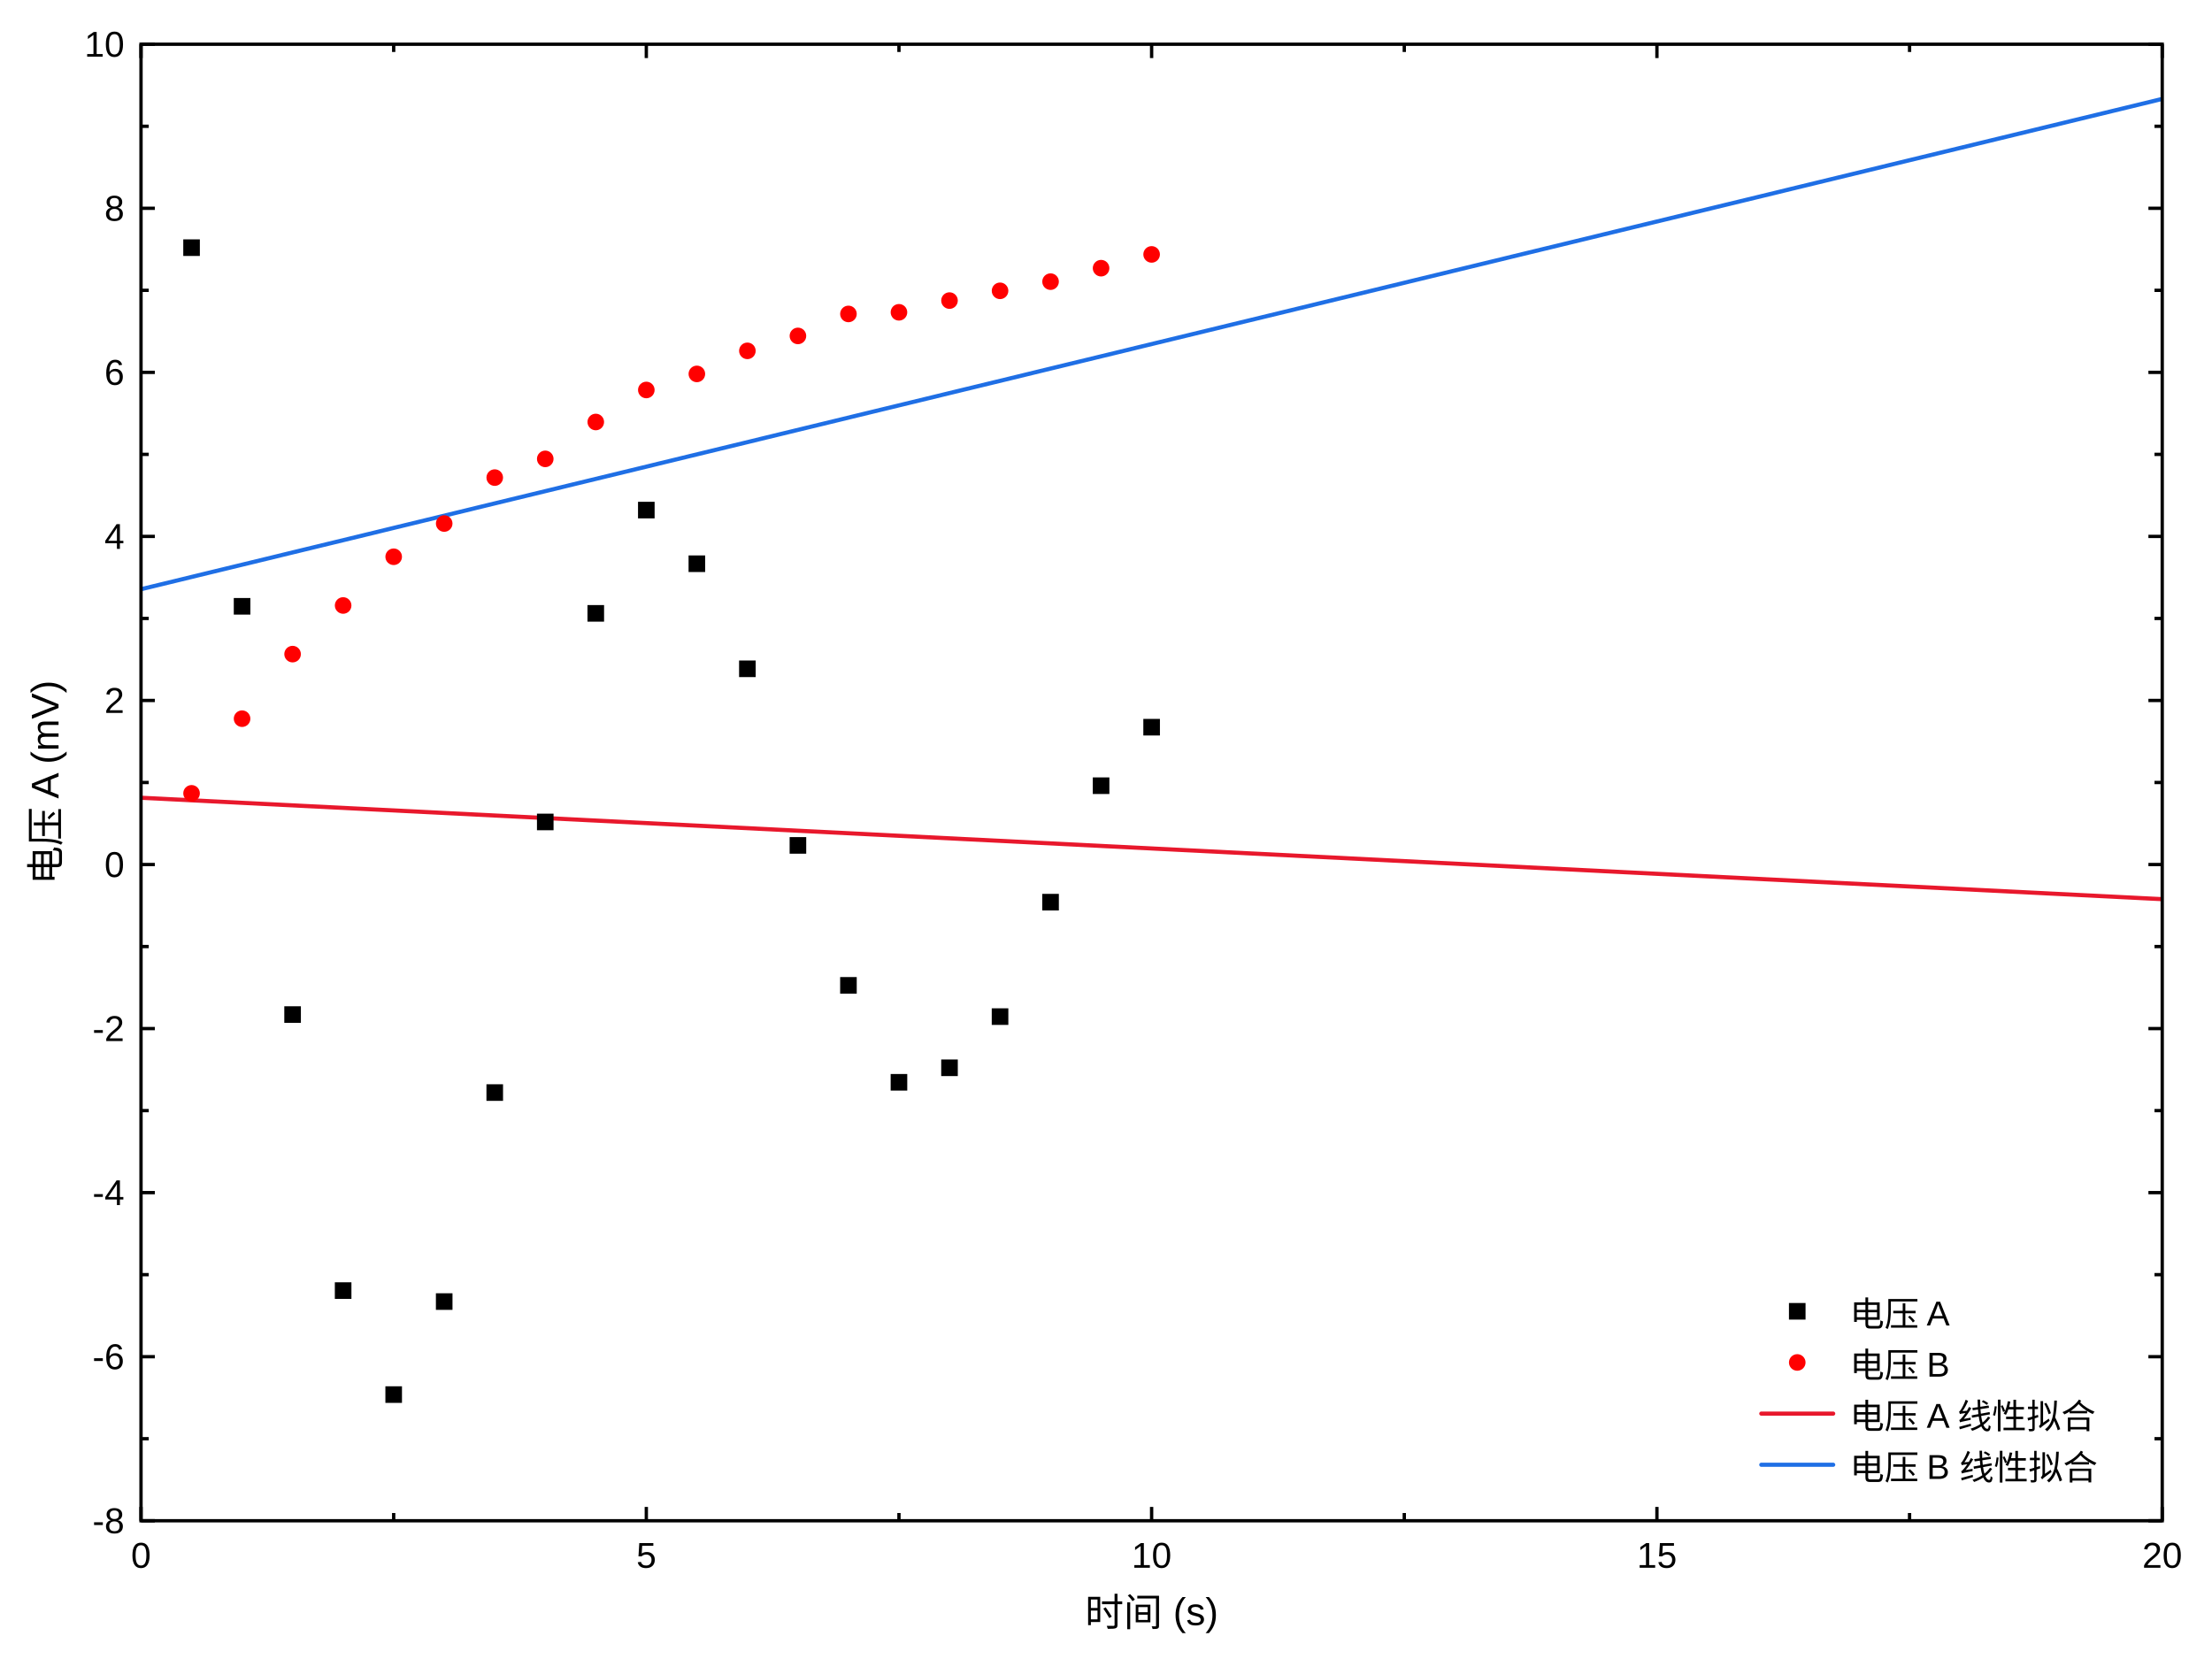
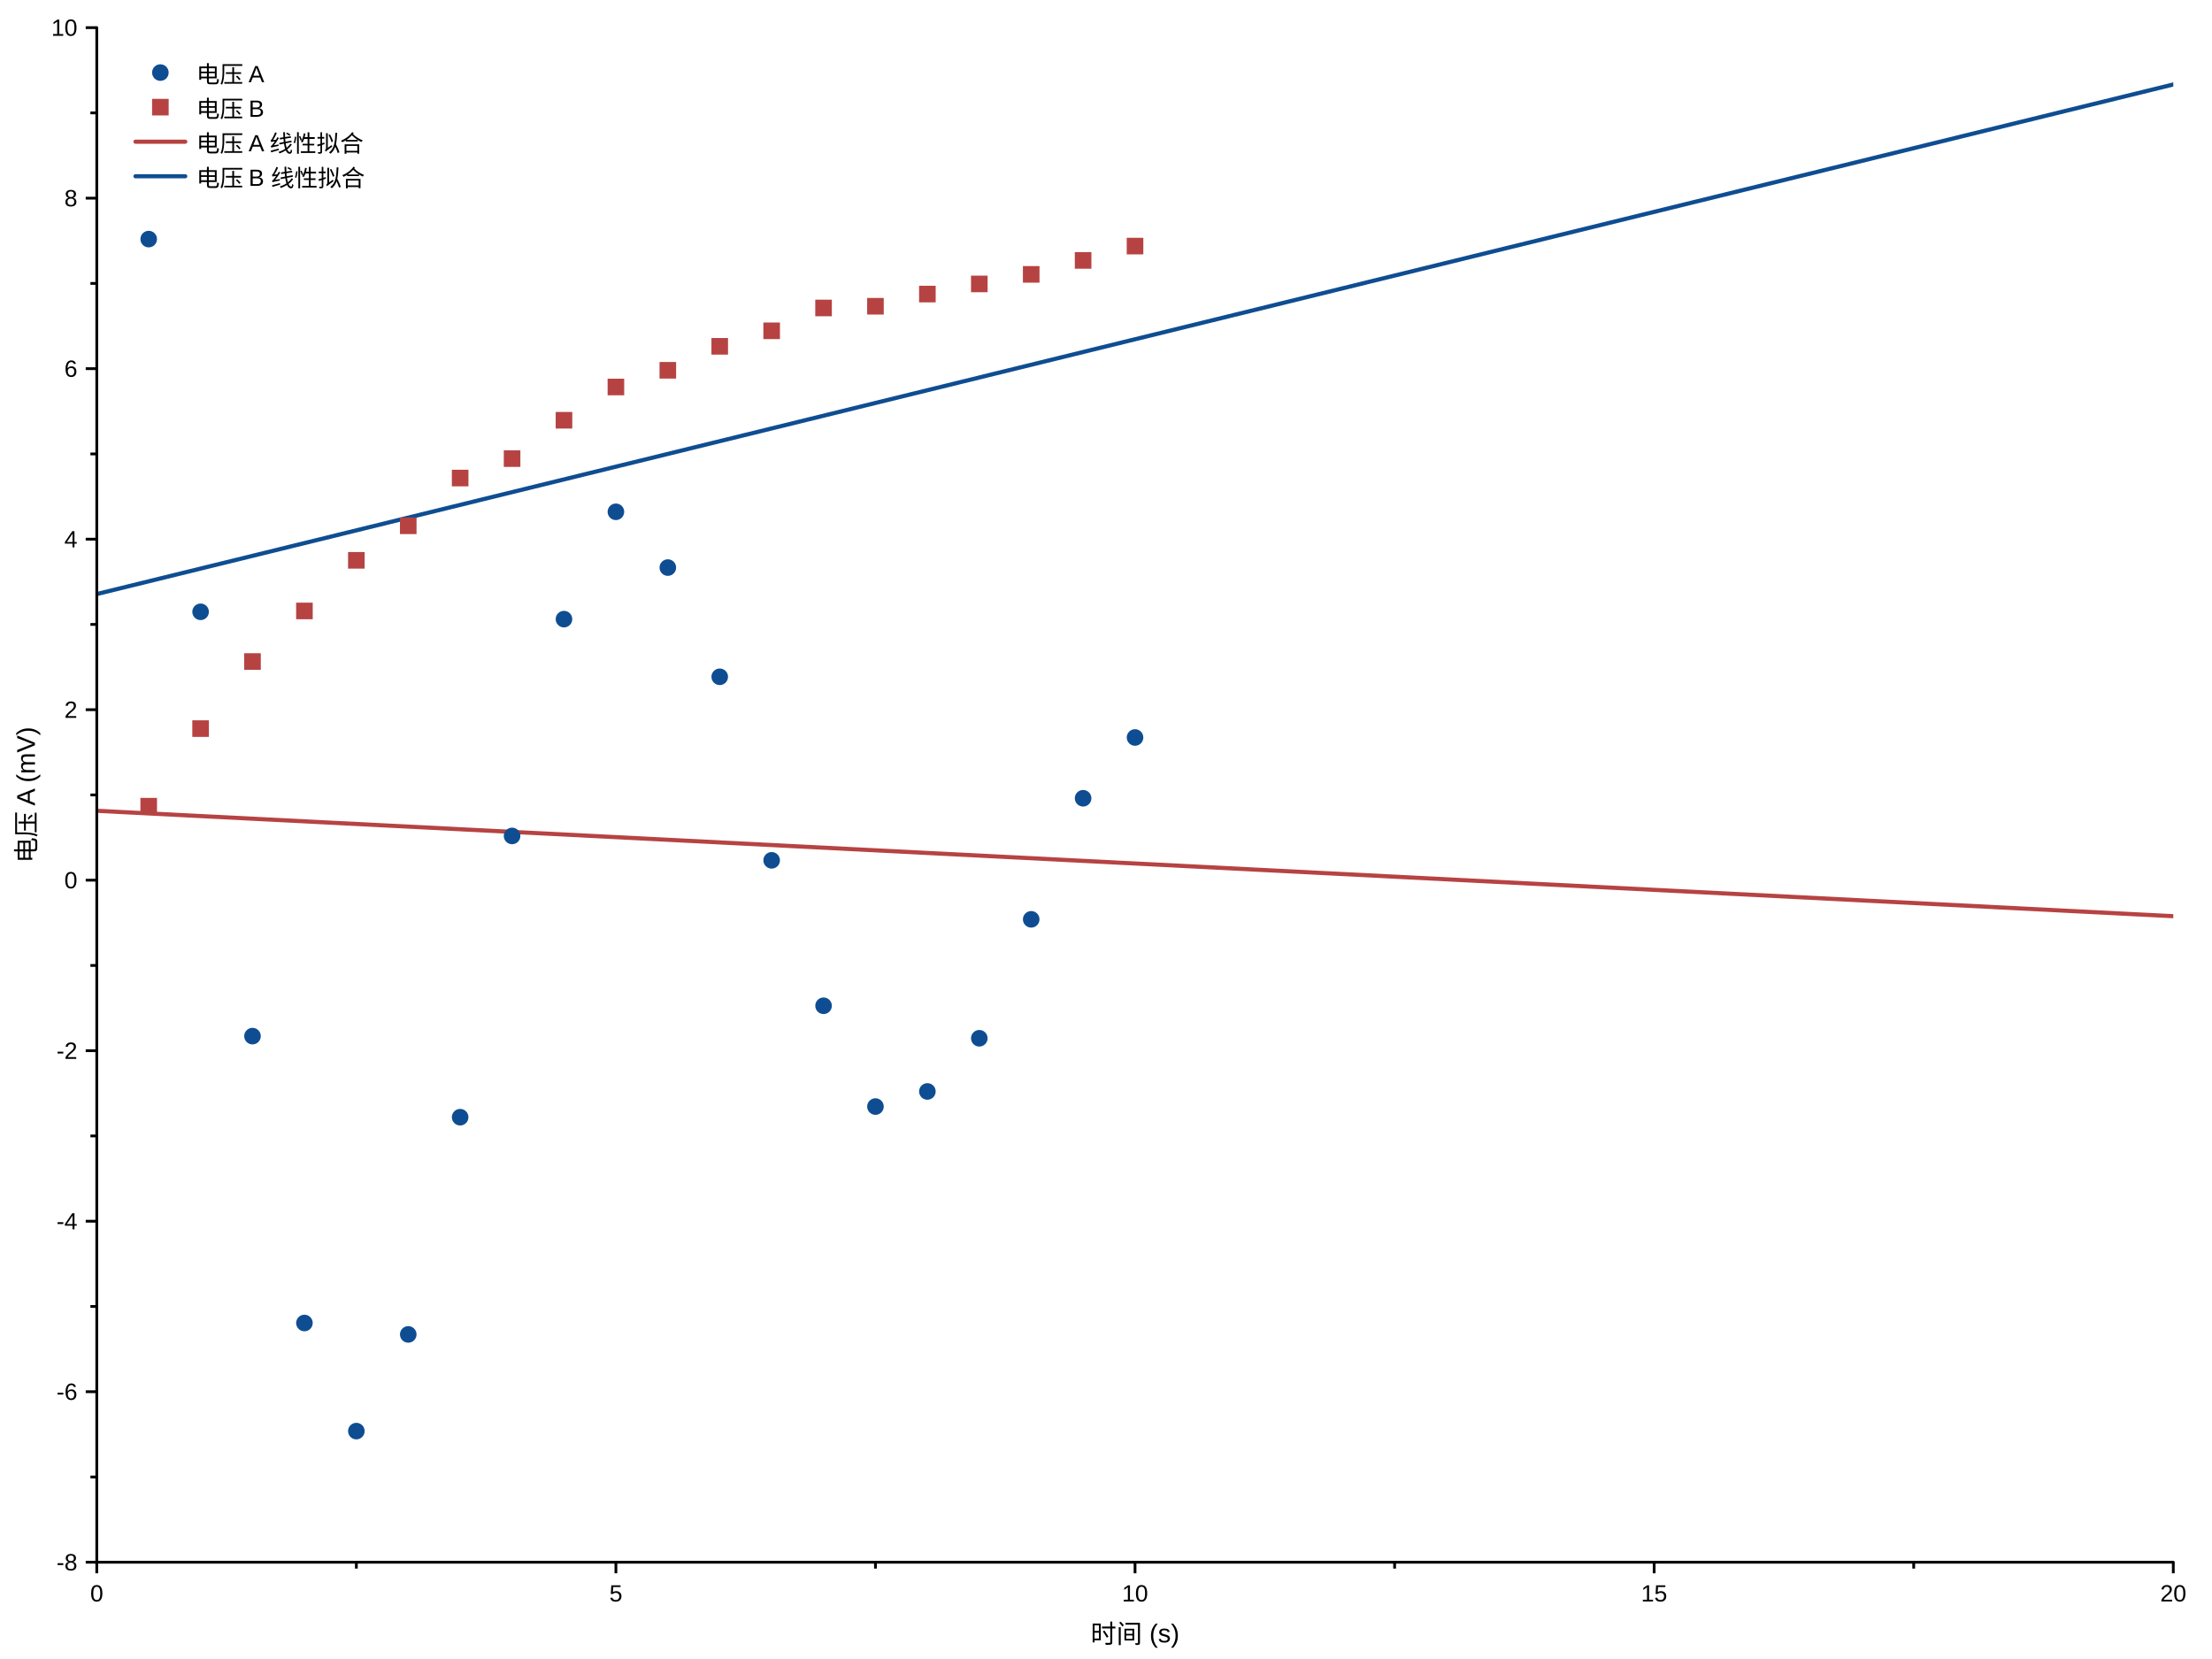
<svg xmlns="http://www.w3.org/2000/svg" width="800" height="600" viewBox="0 0 800 600" font-family="Arial, 'Microsoft YaHei', 'PingFang SC', 'Noto Sans CJK SC', sans-serif">
  <defs>
    <clipPath id="clip2">
-       <rect x="51" y="16" width="731" height="534" />
+       <rect x="35" y="10" width="751" height="555" />
    </clipPath>
  </defs>
  <rect x="0.00" y="0.00" width="800.00" height="600.00" fill="#ffffff" />
  <g clip-path="url(#clip2)">
-     <path d="M51.00,288.52L54.67,288.70L58.35,288.88L62.02,289.07L65.69,289.25L69.37,289.44L73.04,289.62L76.71,289.81L80.39,289.99L84.06,290.17L87.73,290.36L91.41,290.54L95.08,290.73L98.75,290.91L102.43,291.10L106.10,291.28L109.77,291.47L113.45,291.65L117.12,291.83L120.79,292.02L124.47,292.20L128.14,292.39L131.81,292.57L135.49,292.76L139.16,292.94L142.83,293.12L146.51,293.31L150.18,293.49L153.85,293.68L157.53,293.86L161.20,294.05L164.87,294.23L168.55,294.41L172.22,294.60L175.89,294.78L179.57,294.97L183.24,295.15L186.91,295.34L190.59,295.52L194.26,295.70L197.93,295.89L201.61,296.07L205.28,296.26L208.95,296.44L212.63,296.63L216.30,296.81L219.97,296.99L223.65,297.18L227.32,297.36L230.99,297.55L234.67,297.73L238.34,297.92L242.02,298.10L245.69,298.28L249.36,298.47L253.04,298.65L256.71,298.84L260.38,299.02L264.06,299.21L267.73,299.39L271.40,299.57L275.08,299.76L278.75,299.94L282.42,300.13L286.10,300.31L289.77,300.50L293.44,300.68L297.12,300.86L300.79,301.05L304.46,301.23L308.14,301.42L311.81,301.60L315.48,301.79L319.16,301.97L322.83,302.16L326.50,302.34L330.18,302.52L333.85,302.71L337.52,302.89L341.20,303.08L344.87,303.26L348.54,303.45L352.22,303.63L355.89,303.81L359.56,304.00L363.24,304.18L366.91,304.37L370.58,304.55L374.26,304.74L377.93,304.92L381.60,305.10L385.28,305.29L388.95,305.47L392.62,305.66L396.30,305.84L399.97,306.03L403.64,306.21L407.32,306.39L410.99,306.58L414.66,306.76L418.34,306.95L422.01,307.13L425.68,307.32L429.36,307.50L433.03,307.68L436.70,307.87L440.38,308.05L444.05,308.24L447.72,308.42L451.40,308.61L455.07,308.79L458.74,308.97L462.42,309.16L466.09,309.34L469.76,309.53L473.44,309.71L477.11,309.90L480.78,310.08L484.46,310.26L488.13,310.45L491.80,310.63L495.48,310.82L499.15,311.00L502.82,311.19L506.50,311.37L510.17,311.55L513.84,311.74L517.52,311.92L521.19,312.11L524.86,312.29L528.54,312.48L532.21,312.66L535.88,312.84L539.56,313.03L543.23,313.21L546.90,313.40L550.58,313.58L554.25,313.77L557.92,313.95L561.60,314.14L565.27,314.32L568.94,314.50L572.62,314.69L576.29,314.87L579.96,315.06L583.64,315.24L587.31,315.43L590.98,315.61L594.66,315.79L598.33,315.98L602.01,316.16L605.68,316.35L609.35,316.53L613.03,316.72L616.70,316.90L620.37,317.08L624.05,317.27L627.72,317.45L631.39,317.64L635.07,317.82L638.74,318.01L642.41,318.19L646.09,318.37L649.76,318.56L653.43,318.74L657.11,318.93L660.78,319.11L664.45,319.30L668.13,319.48L671.80,319.66L675.47,319.85L679.15,320.03L682.82,320.22L686.49,320.40L690.17,320.59L693.84,320.77L697.51,320.95L701.19,321.14L704.86,321.32L708.53,321.51L712.21,321.69L715.88,321.88L719.55,322.06L723.23,322.24L726.90,322.43L730.57,322.61L734.25,322.80L737.92,322.98L741.59,323.17L745.27,323.35L748.94,323.53L752.61,323.72L756.29,323.90L759.96,324.09L763.63,324.27L767.31,324.46L770.98,324.64L774.65,324.83L778.33,325.01L782.00,325.19" fill="none" stroke="#e8182c" stroke-width="1.5" stroke-linejoin="round" stroke-linecap="round" />
-     <path d="M51.00,213.10L54.67,212.21L58.35,211.32L62.02,210.43L65.69,209.54L69.37,208.64L73.04,207.75L76.71,206.86L80.39,205.97L84.06,205.08L87.73,204.19L91.41,203.30L95.08,202.41L98.75,201.52L102.43,200.62L106.10,199.73L109.77,198.84L113.45,197.95L117.12,197.06L120.79,196.17L124.47,195.28L128.14,194.39L131.81,193.50L135.49,192.61L139.16,191.71L142.83,190.82L146.51,189.93L150.18,189.04L153.85,188.15L157.53,187.26L161.20,186.37L164.87,185.48L168.55,184.59L172.22,183.69L175.89,182.80L179.57,181.91L183.24,181.02L186.91,180.13L190.59,179.24L194.26,178.35L197.93,177.46L201.61,176.57L205.28,175.67L208.95,174.78L212.63,173.89L216.30,173.00L219.97,172.11L223.65,171.22L227.32,170.33L230.99,169.44L234.67,168.55L238.34,167.65L242.02,166.76L245.69,165.87L249.36,164.98L253.04,164.09L256.71,163.20L260.38,162.31L264.06,161.42L267.73,160.53L271.40,159.64L275.08,158.74L278.75,157.85L282.42,156.96L286.10,156.07L289.77,155.18L293.44,154.29L297.12,153.40L300.79,152.51L304.46,151.62L308.14,150.72L311.81,149.83L315.48,148.94L319.16,148.05L322.83,147.16L326.50,146.27L330.18,145.38L333.85,144.49L337.52,143.60L341.20,142.70L344.87,141.81L348.54,140.92L352.22,140.03L355.89,139.14L359.56,138.25L363.24,137.36L366.91,136.47L370.58,135.58L374.26,134.68L377.93,133.79L381.60,132.90L385.28,132.01L388.95,131.12L392.62,130.23L396.30,129.34L399.97,128.45L403.64,127.56L407.32,126.67L410.99,125.77L414.66,124.88L418.34,123.99L422.01,123.10L425.68,122.21L429.36,121.32L433.03,120.43L436.70,119.54L440.38,118.65L444.05,117.75L447.72,116.86L451.40,115.97L455.07,115.08L458.74,114.19L462.42,113.30L466.09,112.41L469.76,111.52L473.44,110.63L477.11,109.73L480.78,108.84L484.46,107.95L488.13,107.06L491.80,106.17L495.48,105.28L499.15,104.39L502.82,103.50L506.50,102.61L510.17,101.71L513.84,100.82L517.52,99.93L521.19,99.04L524.86,98.15L528.54,97.26L532.21,96.37L535.88,95.48L539.56,94.59L543.23,93.70L546.90,92.80L550.58,91.91L554.25,91.02L557.92,90.13L561.60,89.24L565.27,88.35L568.94,87.46L572.62,86.57L576.29,85.68L579.96,84.78L583.64,83.89L587.31,83.00L590.98,82.11L594.66,81.22L598.33,80.33L602.01,79.44L605.68,78.55L609.35,77.66L613.03,76.76L616.70,75.87L620.37,74.98L624.05,74.09L627.72,73.20L631.39,72.31L635.07,71.42L638.74,70.53L642.41,69.64L646.09,68.74L649.76,67.85L653.43,66.96L657.11,66.07L660.78,65.18L664.45,64.29L668.13,63.40L671.80,62.51L675.47,61.62L679.15,60.73L682.82,59.83L686.49,58.94L690.17,58.05L693.84,57.16L697.51,56.27L701.19,55.38L704.86,54.49L708.53,53.60L712.21,52.71L715.88,51.81L719.55,50.92L723.23,50.03L726.90,49.14L730.57,48.25L734.25,47.36L737.92,46.47L741.59,45.58L745.27,44.69L748.94,43.79L752.61,42.90L756.29,42.01L759.96,41.12L763.63,40.23L767.31,39.34L770.98,38.45L774.65,37.56L778.33,36.67L782.00,35.77" fill="none" stroke="#1f6fe5" stroke-width="1.5" stroke-linejoin="round" stroke-linecap="round" />
+     <path d="M35.00,293.23L38.77,293.42L42.55,293.62L46.32,293.81L50.10,294.00L53.87,294.19L57.64,294.38L61.42,294.57L65.19,294.77L68.96,294.96L72.74,295.15L76.51,295.34L80.29,295.53L84.06,295.72L87.83,295.91L91.61,296.11L95.38,296.30L99.16,296.49L102.93,296.68L106.70,296.87L110.48,297.06L114.25,297.26L118.03,297.45L121.80,297.64L125.57,297.83L129.35,298.02L133.12,298.21L136.89,298.41L140.67,298.60L144.44,298.79L148.22,298.98L151.99,299.17L155.76,299.36L159.54,299.55L163.31,299.75L167.09,299.94L170.86,300.13L174.63,300.32L178.41,300.51L182.18,300.70L185.95,300.90L189.73,301.09L193.50,301.28L197.28,301.47L201.05,301.66L204.82,301.85L208.60,302.04L212.37,302.24L216.15,302.43L219.92,302.62L223.69,302.81L227.47,303.00L231.24,303.19L235.02,303.39L238.79,303.58L242.56,303.77L246.34,303.96L250.11,304.15L253.88,304.34L257.66,304.53L261.43,304.73L265.21,304.92L268.98,305.11L272.75,305.30L276.53,305.49L280.30,305.68L284.08,305.88L287.85,306.07L291.62,306.26L295.40,306.45L299.17,306.64L302.94,306.83L306.72,307.03L310.49,307.22L314.27,307.41L318.04,307.60L321.81,307.79L325.59,307.98L329.36,308.17L333.14,308.37L336.91,308.56L340.68,308.75L344.46,308.94L348.23,309.13L352.01,309.32L355.78,309.52L359.55,309.71L363.33,309.90L367.10,310.09L370.87,310.28L374.65,310.47L378.42,310.66L382.20,310.86L385.97,311.05L389.74,311.24L393.52,311.43L397.29,311.62L401.07,311.81L404.84,312.01L408.61,312.20L412.39,312.39L416.16,312.58L419.93,312.77L423.71,312.96L427.48,313.16L431.26,313.35L435.03,313.54L438.80,313.73L442.58,313.92L446.35,314.11L450.13,314.30L453.90,314.50L457.67,314.69L461.45,314.88L465.22,315.07L468.99,315.26L472.77,315.45L476.54,315.65L480.32,315.84L484.09,316.03L487.86,316.22L491.64,316.41L495.41,316.60L499.19,316.79L502.96,316.99L506.73,317.18L510.51,317.37L514.28,317.56L518.06,317.75L521.83,317.94L525.60,318.14L529.38,318.33L533.15,318.52L536.92,318.71L540.70,318.90L544.47,319.09L548.25,319.28L552.02,319.48L555.79,319.67L559.57,319.86L563.34,320.05L567.12,320.24L570.89,320.43L574.66,320.63L578.44,320.82L582.21,321.01L585.98,321.20L589.76,321.39L593.53,321.58L597.31,321.78L601.08,321.97L604.85,322.16L608.63,322.35L612.40,322.54L616.18,322.73L619.95,322.92L623.72,323.12L627.50,323.31L631.27,323.50L635.05,323.69L638.82,323.88L642.59,324.07L646.37,324.27L650.14,324.46L653.91,324.65L657.69,324.84L661.46,325.03L665.24,325.22L669.01,325.41L672.78,325.61L676.56,325.80L680.33,325.99L684.11,326.18L687.88,326.37L691.65,326.56L695.43,326.76L699.20,326.95L702.97,327.14L706.75,327.33L710.52,327.52L714.30,327.71L718.07,327.90L721.84,328.10L725.62,328.29L729.39,328.48L733.17,328.67L736.94,328.86L740.71,329.05L744.49,329.25L748.26,329.44L752.04,329.63L755.81,329.82L759.58,330.01L763.36,330.20L767.13,330.40L770.90,330.59L774.68,330.78L778.45,330.97L782.23,331.16L786.00,331.35" fill="none" stroke="#b64342" stroke-width="1.5" stroke-linejoin="round" stroke-linecap="round" />
+     <path d="M35.00,214.85L38.77,213.93L42.55,213.00L46.32,212.07L50.10,211.15L53.87,210.22L57.64,209.29L61.42,208.37L65.19,207.44L68.96,206.52L72.74,205.59L76.51,204.66L80.29,203.74L84.06,202.81L87.83,201.89L91.61,200.96L95.38,200.03L99.16,199.11L102.93,198.18L106.70,197.25L110.48,196.33L114.25,195.40L118.03,194.48L121.80,193.55L125.57,192.62L129.35,191.70L133.12,190.77L136.89,189.85L140.67,188.92L144.44,187.99L148.22,187.07L151.99,186.14L155.76,185.22L159.54,184.29L163.31,183.36L167.09,182.44L170.86,181.51L174.63,180.58L178.41,179.66L182.18,178.73L185.95,177.81L189.73,176.88L193.50,175.95L197.28,175.03L201.05,174.10L204.82,173.18L208.60,172.25L212.37,171.32L216.15,170.40L219.92,169.47L223.69,168.54L227.47,167.62L231.24,166.69L235.02,165.77L238.79,164.84L242.56,163.91L246.34,162.99L250.11,162.06L253.88,161.14L257.66,160.21L261.43,159.28L265.21,158.36L268.98,157.43L272.75,156.51L276.53,155.58L280.30,154.65L284.08,153.73L287.85,152.80L291.62,151.87L295.40,150.95L299.17,150.02L302.94,149.10L306.72,148.17L310.49,147.24L314.27,146.32L318.04,145.39L321.81,144.47L325.59,143.54L329.36,142.61L333.14,141.69L336.91,140.76L340.68,139.84L344.46,138.91L348.23,137.98L352.01,137.06L355.78,136.13L359.55,135.20L363.33,134.28L367.10,133.35L370.87,132.43L374.65,131.50L378.42,130.57L382.20,129.65L385.97,128.72L389.74,127.80L393.52,126.87L397.29,125.94L401.07,125.02L404.84,124.09L408.61,123.16L412.39,122.24L416.16,121.31L419.93,120.39L423.71,119.46L427.48,118.53L431.26,117.61L435.03,116.68L438.80,115.76L442.58,114.83L446.35,113.90L450.13,112.98L453.90,112.05L457.67,111.13L461.45,110.20L465.22,109.27L468.99,108.35L472.77,107.42L476.54,106.49L480.32,105.57L484.09,104.64L487.86,103.72L491.64,102.79L495.41,101.86L499.19,100.94L502.96,100.01L506.73,99.09L510.51,98.16L514.28,97.23L518.06,96.31L521.83,95.38L525.60,94.46L529.38,93.53L533.15,92.60L536.92,91.68L540.70,90.75L544.47,89.82L548.25,88.90L552.02,87.97L555.79,87.05L559.57,86.12L563.34,85.19L567.12,84.27L570.89,83.34L574.66,82.42L578.44,81.49L582.21,80.56L585.98,79.64L589.76,78.71L593.53,77.78L597.31,76.86L601.08,75.93L604.85,75.01L608.63,74.08L612.40,73.15L616.18,72.23L619.95,71.30L623.72,70.38L627.50,69.45L631.27,68.52L635.05,67.60L638.82,66.67L642.59,65.75L646.37,64.82L650.14,63.89L653.91,62.97L657.69,62.04L661.46,61.11L665.24,60.19L669.01,59.26L672.78,58.34L676.56,57.41L680.33,56.48L684.11,55.56L687.88,54.63L691.65,53.71L695.43,52.78L699.20,51.85L702.97,50.93L706.75,50.00L710.52,49.07L714.30,48.15L718.07,47.22L721.84,46.30L725.62,45.37L729.39,44.44L733.17,43.52L736.94,42.59L740.71,41.67L744.49,40.74L748.26,39.81L752.04,38.89L755.81,37.96L759.58,37.04L763.36,36.11L767.13,35.18L770.90,34.26L774.68,33.33L778.45,32.40L782.23,31.48L786.00,30.55" fill="none" stroke="#0f4d92" stroke-width="1.5" stroke-linejoin="round" stroke-linecap="round" />
  </g>
-   <path d="M66.28,86.57L72.28,86.57L72.28,92.57L66.28,92.57zM84.55,216.28L90.55,216.28L90.55,222.28L84.55,222.28zM102.82,363.93L108.82,363.93L108.82,369.93L102.82,369.93zM121.10,463.76L127.10,463.76L127.10,469.76L121.10,469.76zM139.38,501.37L145.38,501.37L145.38,507.37L139.38,507.37zM157.65,467.73L163.65,467.73L163.65,473.73L157.65,473.73zM175.93,392.14L181.93,392.14L181.93,398.14L175.93,398.14zM194.20,294.27L200.20,294.27L200.20,300.27L194.20,300.27zM212.47,218.83L218.47,218.83L218.47,224.83L212.47,224.83zM230.75,181.48L236.75,181.48L236.75,187.48L230.75,187.48zM249.03,200.88L255.03,200.88L255.03,206.88L249.03,206.88zM267.30,238.88L273.30,238.88L273.30,244.88L267.30,244.88zM285.58,302.75L291.58,302.75L291.58,308.75L285.58,308.75zM303.85,353.37L309.85,353.37L309.85,359.37L303.85,359.37zM322.12,388.43L328.12,388.43L328.12,394.43L322.12,394.43zM340.40,383.18L346.40,383.18L346.40,389.18L340.40,389.18zM358.68,364.67L364.68,364.67L364.68,370.67L358.68,370.67zM376.95,323.28L382.95,323.28L382.95,329.28L376.95,329.28zM395.22,281.16L401.22,281.16L401.22,287.16L395.22,287.16zM413.50,260.00L419.50,260.00L419.50,266.00L413.50,266.00z" fill="#000000" />
-   <path d="M66.28,286.92a3.00,3.00 0 1,0 6.00,0a3.00,3.00 0 1,0 -6.00,0M84.55,259.92a3.00,3.00 0 1,0 6.00,0a3.00,3.00 0 1,0 -6.00,0M102.82,236.57a3.00,3.00 0 1,0 6.00,0a3.00,3.00 0 1,0 -6.00,0M121.10,218.98a3.00,3.00 0 1,0 6.00,0a3.00,3.00 0 1,0 -6.00,0M139.38,201.36a3.00,3.00 0 1,0 6.00,0a3.00,3.00 0 1,0 -6.00,0M157.65,189.34a3.00,3.00 0 1,0 6.00,0a3.00,3.00 0 1,0 -6.00,0M175.93,172.73a3.00,3.00 0 1,0 6.00,0a3.00,3.00 0 1,0 -6.00,0M194.20,165.96a3.00,3.00 0 1,0 6.00,0a3.00,3.00 0 1,0 -6.00,0M212.47,152.62a3.00,3.00 0 1,0 6.00,0a3.00,3.00 0 1,0 -6.00,0M230.75,141.04a3.00,3.00 0 1,0 6.00,0a3.00,3.00 0 1,0 -6.00,0M249.03,135.23a3.00,3.00 0 1,0 6.00,0a3.00,3.00 0 1,0 -6.00,0M267.30,126.89a3.00,3.00 0 1,0 6.00,0a3.00,3.00 0 1,0 -6.00,0M285.58,121.49a3.00,3.00 0 1,0 6.00,0a3.00,3.00 0 1,0 -6.00,0M303.85,113.54a3.00,3.00 0 1,0 6.00,0a3.00,3.00 0 1,0 -6.00,0M322.12,112.95a3.00,3.00 0 1,0 6.00,0a3.00,3.00 0 1,0 -6.00,0M340.40,108.71a3.00,3.00 0 1,0 6.00,0a3.00,3.00 0 1,0 -6.00,0M358.68,105.18a3.00,3.00 0 1,0 6.00,0a3.00,3.00 0 1,0 -6.00,0M376.95,101.86a3.00,3.00 0 1,0 6.00,0a3.00,3.00 0 1,0 -6.00,0M395.22,96.99a3.00,3.00 0 1,0 6.00,0a3.00,3.00 0 1,0 -6.00,0M413.50,92.01a3.00,3.00 0 1,0 6.00,0a3.00,3.00 0 1,0 -6.00,0" fill="#ff0000" />
-   <rect x="51.00" y="16.00" width="731.00" height="534.00" fill="none" stroke="#000000" stroke-width="1.2" />
-   <text x="51.00" y="562.50" text-anchor="middle" dominant-baseline="central" font-size="13" fill="#000000">0</text>
-   <text x="233.75" y="562.50" text-anchor="middle" dominant-baseline="central" font-size="13" fill="#000000">5</text>
-   <text x="416.50" y="562.50" text-anchor="middle" dominant-baseline="central" font-size="13" fill="#000000">10</text>
-   <text x="599.25" y="562.50" text-anchor="middle" dominant-baseline="central" font-size="13" fill="#000000">15</text>
-   <text x="782.00" y="562.50" text-anchor="middle" dominant-baseline="central" font-size="13" fill="#000000">20</text>
-   <text x="45.00" y="550.00" text-anchor="end" dominant-baseline="central" font-size="13" fill="#000000">-8</text>
-   <text x="45.00" y="490.67" text-anchor="end" dominant-baseline="central" font-size="13" fill="#000000">-6</text>
-   <text x="45.00" y="431.33" text-anchor="end" dominant-baseline="central" font-size="13" fill="#000000">-4</text>
-   <text x="45.00" y="372.00" text-anchor="end" dominant-baseline="central" font-size="13" fill="#000000">-2</text>
-   <text x="45.00" y="312.67" text-anchor="end" dominant-baseline="central" font-size="13" fill="#000000">0</text>
-   <text x="45.00" y="253.33" text-anchor="end" dominant-baseline="central" font-size="13" fill="#000000">2</text>
-   <text x="45.00" y="194.00" text-anchor="end" dominant-baseline="central" font-size="13" fill="#000000">4</text>
-   <text x="45.00" y="134.67" text-anchor="end" dominant-baseline="central" font-size="13" fill="#000000">6</text>
-   <text x="45.00" y="75.33" text-anchor="end" dominant-baseline="central" font-size="13" fill="#000000">8</text>
-   <text x="45.00" y="16.00" text-anchor="end" dominant-baseline="central" font-size="13" fill="#000000">10</text>
-   <path d="M51.00,550.00L51.00,545.00M51.00,16.00L51.00,21.00M233.75,550.00L233.75,545.00M233.75,16.00L233.75,21.00M416.50,550.00L416.50,545.00M416.50,16.00L416.50,21.00M599.25,550.00L599.25,545.00M599.25,16.00L599.25,21.00M782.00,550.00L782.00,545.00M782.00,16.00L782.00,21.00M142.38,550.00L142.38,547.20M142.38,16.00L142.38,18.80M325.12,550.00L325.12,547.20M325.12,16.00L325.12,18.80M507.88,550.00L507.88,547.20M507.88,16.00L507.88,18.80M690.62,550.00L690.62,547.20M690.62,16.00L690.62,18.80M51.00,550.00L56.00,550.00M782.00,550.00L777.00,550.00M51.00,490.67L56.00,490.67M782.00,490.67L777.00,490.67M51.00,431.33L56.00,431.33M782.00,431.33L777.00,431.33M51.00,372.00L56.00,372.00M782.00,372.00L777.00,372.00M51.00,312.67L56.00,312.67M782.00,312.67L777.00,312.67M51.00,253.33L56.00,253.33M782.00,253.33L777.00,253.33M51.00,194.00L56.00,194.00M782.00,194.00L777.00,194.00M51.00,134.67L56.00,134.67M782.00,134.67L777.00,134.67M51.00,75.33L56.00,75.33M782.00,75.33L777.00,75.33M51.00,16.00L56.00,16.00M782.00,16.00L777.00,16.00M51.00,520.33L53.80,520.33M782.00,520.33L779.20,520.33M51.00,461.00L53.80,461.00M782.00,461.00L779.20,461.00M51.00,401.67L53.80,401.67M782.00,401.67L779.20,401.67M51.00,342.33L53.80,342.33M782.00,342.33L779.20,342.33M51.00,283.00L53.80,283.00M782.00,283.00L779.20,283.00M51.00,223.67L53.80,223.67M782.00,223.67L779.20,223.67M51.00,164.33L53.80,164.33M782.00,164.33L779.20,164.33M51.00,105.00L53.80,105.00M782.00,105.00L779.20,105.00M51.00,45.67L53.80,45.67M782.00,45.67L779.20,45.67" fill="none" stroke="#000000" stroke-width="1.2" />
-   <text x="416.50" y="582.00" text-anchor="middle" dominant-baseline="central" font-size="14" fill="#000000">时间 (s)</text>
-   <text transform="translate(15.44,283.00) rotate(-90)" text-anchor="middle" dominant-baseline="central" font-size="14" fill="#000000">电压 A (mV)</text>
-   <rect x="633.00" y="463.00" width="138.00" height="78.00" fill="#ffffff" />
-   <path d="M647.00,471.25L653.00,471.25L653.00,477.25L647.00,477.25z" fill="#000000" />
-   <text x="669.00" y="474.25" text-anchor="start" dominant-baseline="central" font-size="12.5" fill="#000000">电压 A</text>
-   <path d="M647.00,492.75a3.00,3.00 0 1,0 6.00,0a3.00,3.00 0 1,0 -6.00,0" fill="#ff0000" />
-   <text x="669.00" y="492.75" text-anchor="start" dominant-baseline="central" font-size="12.5" fill="#000000">电压 B</text>
-   <path d="M637.00,511.25L663.00,511.25" fill="none" stroke="#e8182c" stroke-width="1.5" stroke-linejoin="round" stroke-linecap="round" />
-   <text x="669.00" y="511.25" text-anchor="start" dominant-baseline="central" font-size="12.5" fill="#000000">电压 A 线性拟合</text>
-   <path d="M637.00,529.75L663.00,529.75" fill="none" stroke="#1f6fe5" stroke-width="1.5" stroke-linejoin="round" stroke-linecap="round" />
-   <text x="669.00" y="529.75" text-anchor="start" dominant-baseline="central" font-size="12.5" fill="#000000">电压 B 线性拟合</text>
+   <path d="M50.78,86.47a3.00,3.00 0 1,0 6.00,0a3.00,3.00 0 1,0 -6.00,0M69.55,221.27a3.00,3.00 0 1,0 6.00,0a3.00,3.00 0 1,0 -6.00,0M88.32,374.73a3.00,3.00 0 1,0 6.00,0a3.00,3.00 0 1,0 -6.00,0M107.10,478.48a3.00,3.00 0 1,0 6.00,0a3.00,3.00 0 1,0 -6.00,0M125.88,517.58a3.00,3.00 0 1,0 6.00,0a3.00,3.00 0 1,0 -6.00,0M144.65,482.61a3.00,3.00 0 1,0 6.00,0a3.00,3.00 0 1,0 -6.00,0M163.42,404.05a3.00,3.00 0 1,0 6.00,0a3.00,3.00 0 1,0 -6.00,0M182.20,302.33a3.00,3.00 0 1,0 6.00,0a3.00,3.00 0 1,0 -6.00,0M200.97,223.92a3.00,3.00 0 1,0 6.00,0a3.00,3.00 0 1,0 -6.00,0M219.75,185.10a3.00,3.00 0 1,0 6.00,0a3.00,3.00 0 1,0 -6.00,0M238.53,205.27a3.00,3.00 0 1,0 6.00,0a3.00,3.00 0 1,0 -6.00,0M257.30,244.77a3.00,3.00 0 1,0 6.00,0a3.00,3.00 0 1,0 -6.00,0M276.08,311.15a3.00,3.00 0 1,0 6.00,0a3.00,3.00 0 1,0 -6.00,0M294.85,363.75a3.00,3.00 0 1,0 6.00,0a3.00,3.00 0 1,0 -6.00,0M313.62,400.20a3.00,3.00 0 1,0 6.00,0a3.00,3.00 0 1,0 -6.00,0M332.40,394.74a3.00,3.00 0 1,0 6.00,0a3.00,3.00 0 1,0 -6.00,0M351.18,375.50a3.00,3.00 0 1,0 6.00,0a3.00,3.00 0 1,0 -6.00,0M369.95,332.49a3.00,3.00 0 1,0 6.00,0a3.00,3.00 0 1,0 -6.00,0M388.72,288.70a3.00,3.00 0 1,0 6.00,0a3.00,3.00 0 1,0 -6.00,0M407.50,266.72a3.00,3.00 0 1,0 6.00,0a3.00,3.00 0 1,0 -6.00,0" fill="#0f4d92" />
+   <path d="M50.78,288.57L56.78,288.57L56.78,294.57L50.78,294.57zM69.55,260.51L75.55,260.51L75.55,266.51L69.55,266.51zM88.32,236.25L94.32,236.25L94.32,242.25L88.32,242.25zM107.10,217.96L113.10,217.96L113.10,223.96L107.10,223.96zM125.88,199.65L131.88,199.65L131.88,205.65L125.88,205.65zM144.65,187.16L150.65,187.16L150.65,193.16L144.65,193.16zM163.42,169.89L169.42,169.89L169.42,175.89L163.42,175.89zM182.20,162.86L188.20,162.86L188.20,168.86L182.20,168.86zM200.97,148.99L206.97,148.99L206.97,154.99L200.97,154.99zM219.75,136.96L225.75,136.96L225.75,142.96L219.75,142.96zM238.53,130.92L244.53,130.92L244.53,136.92L238.53,136.92zM257.30,122.25L263.30,122.25L263.30,128.25L257.30,128.25zM276.08,116.64L282.08,116.64L282.08,122.64L276.08,122.64zM294.85,108.38L300.85,108.38L300.85,114.38L294.85,114.38zM313.62,107.76L319.62,107.76L319.62,113.76L313.62,113.76zM332.40,103.35L338.40,103.35L338.40,109.35L332.40,109.35zM351.18,99.69L357.18,99.69L357.18,105.69L351.18,105.69zM369.95,96.23L375.95,96.23L375.95,102.23L369.95,102.23zM388.72,91.18L394.72,91.18L394.72,97.18L388.72,97.18zM407.50,86.00L413.50,86.00L413.50,92.00L407.50,92.00z" fill="#b64342" />
+   <path d="M35.00,10.00L35.00,565.00L786.00,565.00" fill="none" stroke="#000000" stroke-width="1" stroke-linejoin="round" stroke-linecap="round" />
+   <text x="35.00" y="576.25" text-anchor="middle" dominant-baseline="central" font-size="8.5" fill="#000000">0</text>
+   <text x="222.75" y="576.25" text-anchor="middle" dominant-baseline="central" font-size="8.5" fill="#000000">5</text>
+   <text x="410.50" y="576.25" text-anchor="middle" dominant-baseline="central" font-size="8.5" fill="#000000">10</text>
+   <text x="598.25" y="576.25" text-anchor="middle" dominant-baseline="central" font-size="8.5" fill="#000000">15</text>
+   <text x="786.00" y="576.25" text-anchor="middle" dominant-baseline="central" font-size="8.5" fill="#000000">20</text>
+   <text x="28.00" y="565.00" text-anchor="end" dominant-baseline="central" font-size="8.5" fill="#000000">-8</text>
+   <text x="28.00" y="503.33" text-anchor="end" dominant-baseline="central" font-size="8.5" fill="#000000">-6</text>
+   <text x="28.00" y="441.67" text-anchor="end" dominant-baseline="central" font-size="8.5" fill="#000000">-4</text>
+   <text x="28.00" y="380.00" text-anchor="end" dominant-baseline="central" font-size="8.5" fill="#000000">-2</text>
+   <text x="28.00" y="318.33" text-anchor="end" dominant-baseline="central" font-size="8.5" fill="#000000">0</text>
+   <text x="28.00" y="256.67" text-anchor="end" dominant-baseline="central" font-size="8.5" fill="#000000">2</text>
+   <text x="28.00" y="195.00" text-anchor="end" dominant-baseline="central" font-size="8.5" fill="#000000">4</text>
+   <text x="28.00" y="133.33" text-anchor="end" dominant-baseline="central" font-size="8.5" fill="#000000">6</text>
+   <text x="28.00" y="71.67" text-anchor="end" dominant-baseline="central" font-size="8.5" fill="#000000">8</text>
+   <text x="28.00" y="10.00" text-anchor="end" dominant-baseline="central" font-size="8.5" fill="#000000">10</text>
+   <path d="M35.00,565.00L35.00,569.00M222.75,565.00L222.75,569.00M410.50,565.00L410.50,569.00M598.25,565.00L598.25,569.00M786.00,565.00L786.00,569.00M128.88,565.00L128.88,567.30M316.62,565.00L316.62,567.30M504.38,565.00L504.38,567.30M692.12,565.00L692.12,567.30M35.00,565.00L31.00,565.00M35.00,503.33L31.00,503.33M35.00,441.67L31.00,441.67M35.00,380.00L31.00,380.00M35.00,318.33L31.00,318.33M35.00,256.67L31.00,256.67M35.00,195.00L31.00,195.00M35.00,133.33L31.00,133.33M35.00,71.67L31.00,71.67M35.00,10.00L31.00,10.00M35.00,534.17L32.70,534.17M35.00,472.50L32.70,472.50M35.00,410.83L32.70,410.83M35.00,349.17L32.70,349.17M35.00,287.50L32.70,287.50M35.00,225.83L32.70,225.83M35.00,164.17L32.70,164.17M35.00,102.50L32.70,102.50M35.00,40.83L32.70,40.83" fill="none" stroke="#000000" stroke-width="1" />
+   <text x="410.50" y="590.16" text-anchor="middle" dominant-baseline="central" font-size="9.33" fill="#000000">时间 (s)</text>
+   <text transform="translate(8.81,287.50) rotate(-90)" text-anchor="middle" dominant-baseline="central" font-size="9.33" fill="#000000">电压 A (mV)</text>
+   <rect x="45.00" y="18.00" width="99.28" height="54.00" fill="#ffffff" />
+   <path d="M55.00,26.25a3.00,3.00 0 1,0 6.00,0a3.00,3.00 0 1,0 -6.00,0" fill="#0f4d92" />
+   <text x="71.00" y="26.25" text-anchor="start" dominant-baseline="central" font-size="8.5" fill="#000000">电压 A</text>
+   <path d="M55.00,35.75L61.00,35.75L61.00,41.75L55.00,41.75z" fill="#b64342" />
+   <text x="71.00" y="38.75" text-anchor="start" dominant-baseline="central" font-size="8.5" fill="#000000">电压 B</text>
+   <path d="M49.00,51.25L67.00,51.25" fill="none" stroke="#b64342" stroke-width="1.5" stroke-linejoin="round" stroke-linecap="round" />
+   <text x="71.00" y="51.25" text-anchor="start" dominant-baseline="central" font-size="8.5" fill="#000000">电压 A 线性拟合</text>
+   <path d="M49.00,63.75L67.00,63.75" fill="none" stroke="#0f4d92" stroke-width="1.5" stroke-linejoin="round" stroke-linecap="round" />
+   <text x="71.00" y="63.75" text-anchor="start" dominant-baseline="central" font-size="8.5" fill="#000000">电压 B 线性拟合</text>
</svg>
